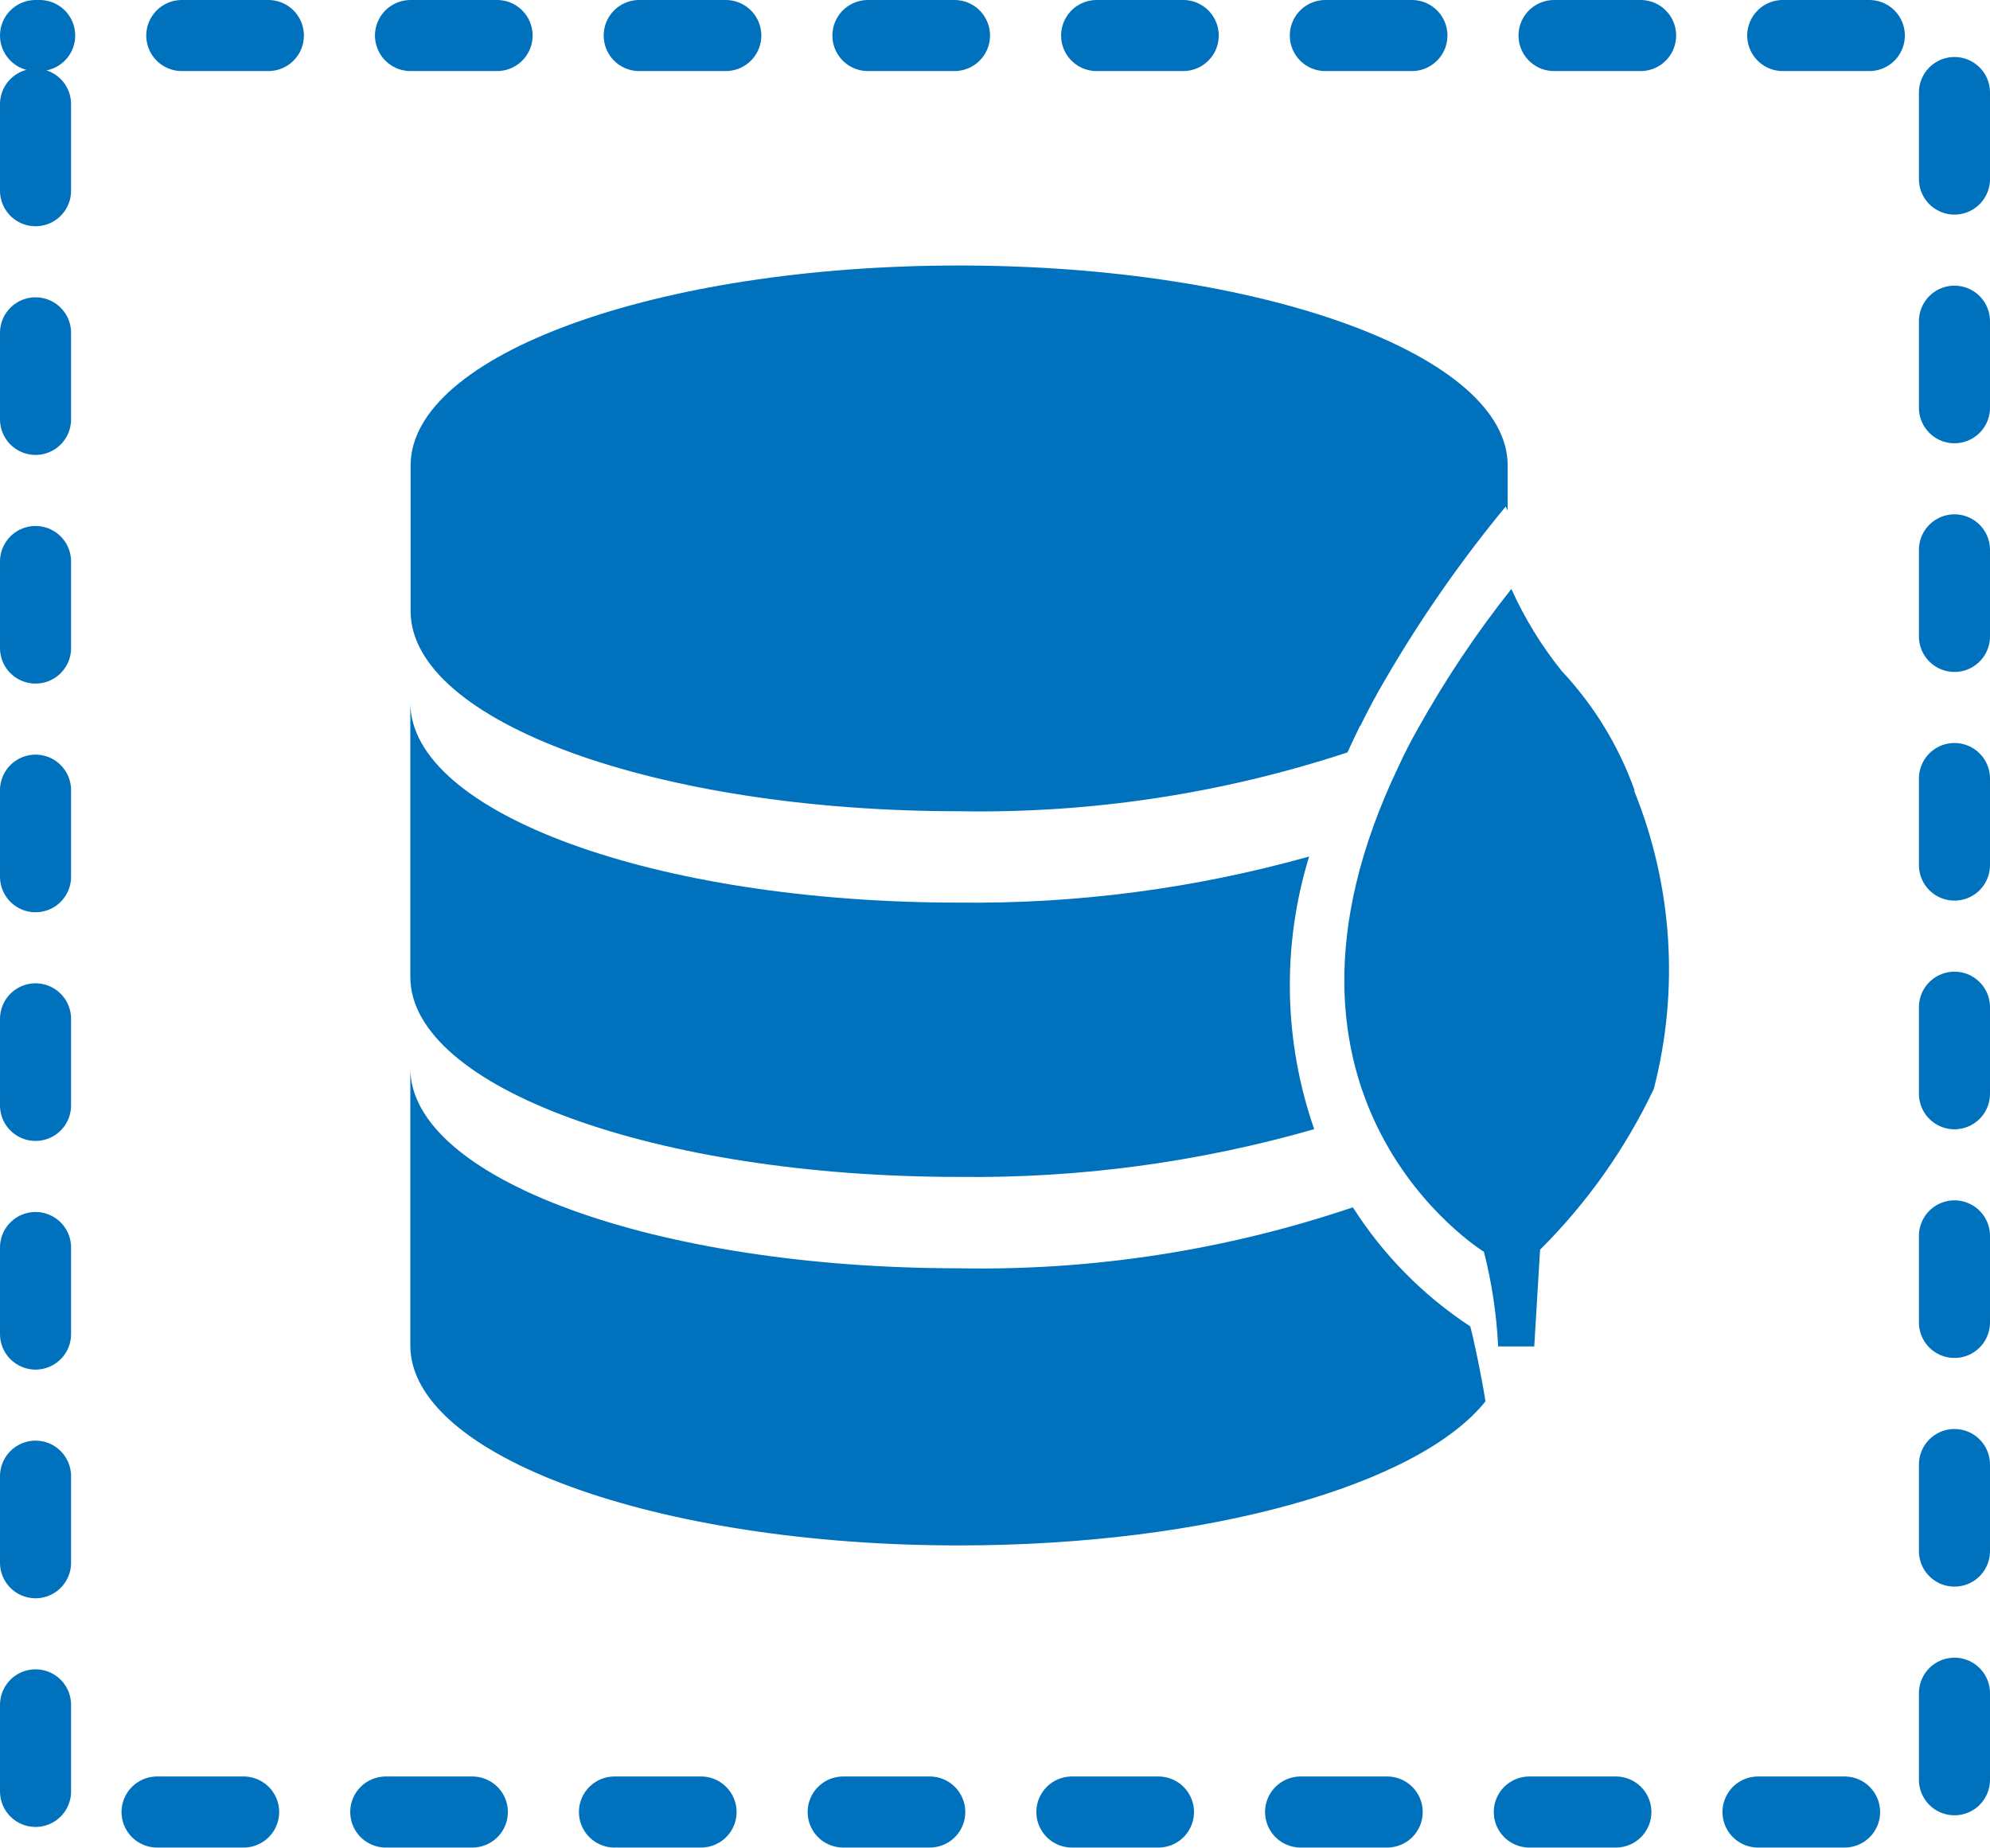
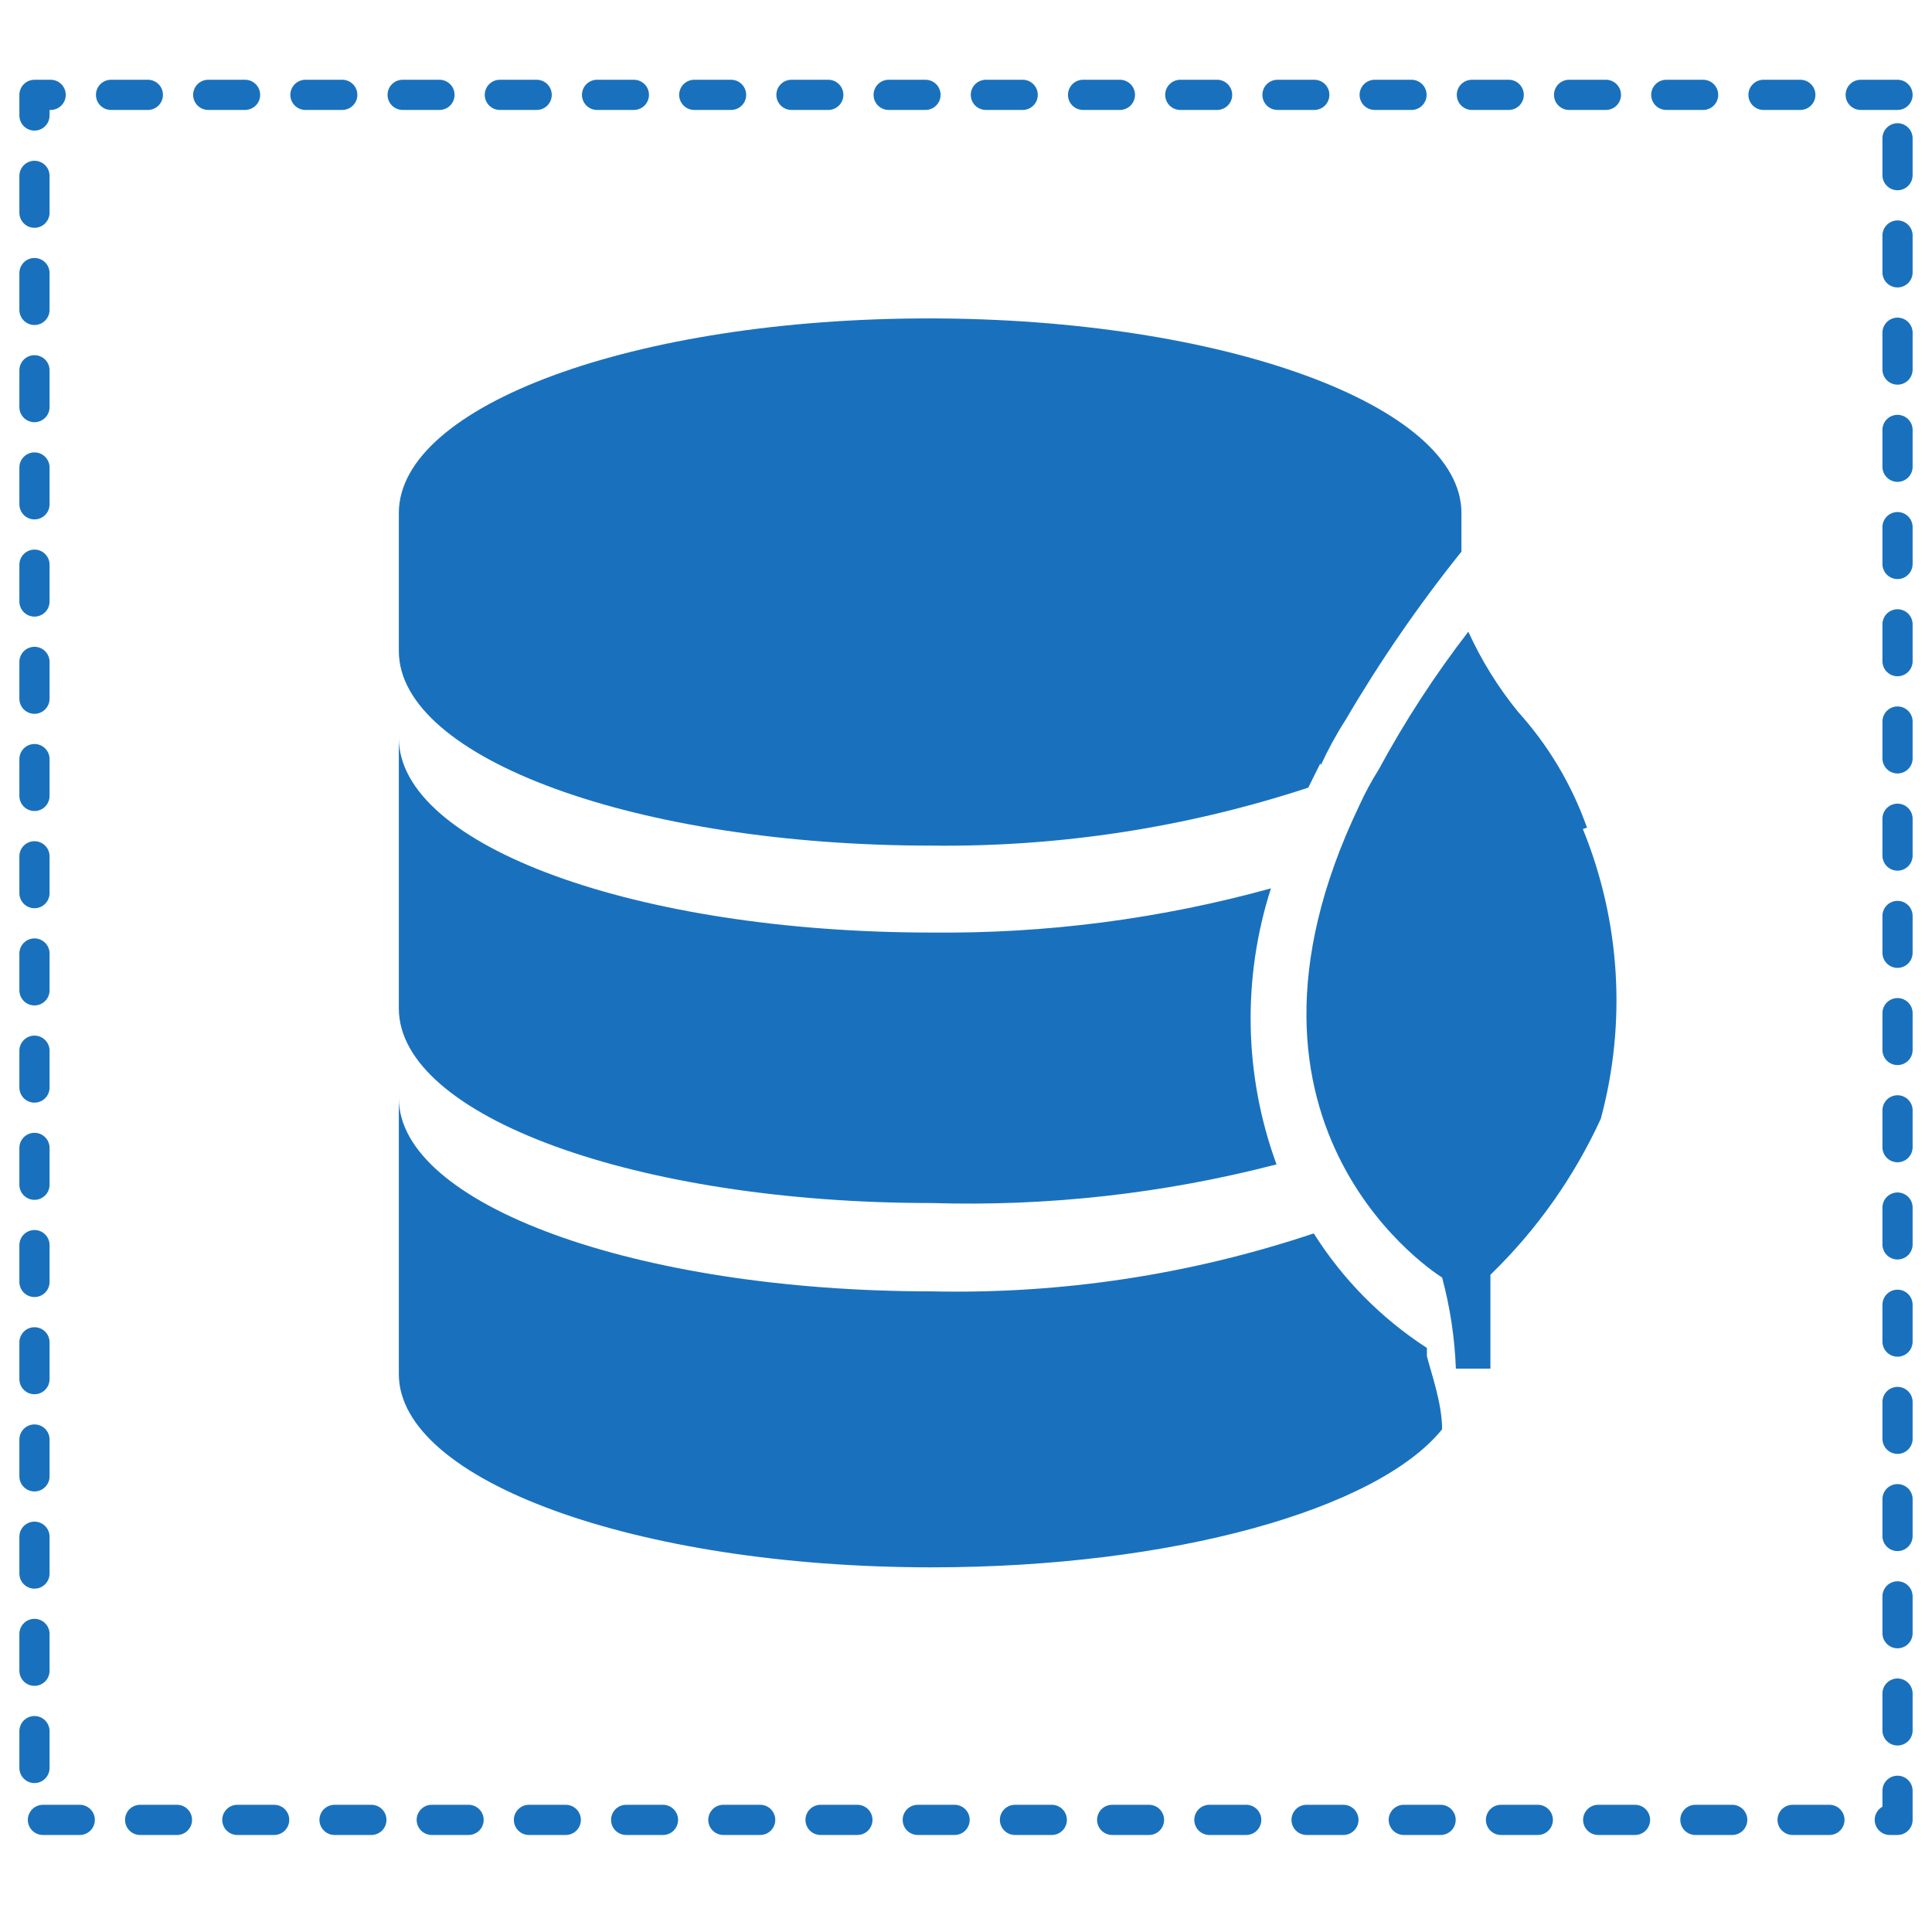
- <svg xmlns="http://www.w3.org/2000/svg" width="14" height="13" viewBox="0 0 14 13">
-   <g id="mongodbroles" transform="translate(-667 -368)">
-     <g id="rect8484" transform="translate(667 368)" fill="none" stroke="#0071bd" stroke-linecap="round" stroke-linejoin="round" stroke-dashoffset="2.189" stroke-width="0.5" stroke-dasharray="0.609 1">
-       <rect width="14" height="13" stroke="none" />
-       <rect x="0.25" y="0.25" width="13.5" height="12.5" fill="none" />
-     </g>
-     <g id="MongoDB" transform="translate(23220.805 -15388.196)">
-       <rect id="Rectangle_1797" data-name="Rectangle 1797" width="9" height="9" transform="translate(-22550.805 15758.196)" fill="none" />
-       <g id="Group_2007" data-name="Group 2007" transform="translate(-22550.918 15758.064)">
-         <g id="Group_2006" data-name="Group 2006" transform="translate(0 0)">
-           <path id="Path_2720" data-name="Path 2720" d="M80.573,475.55a2.8,2.8,0,0,1-.826-.838,8.172,8.172,0,0,1-2.772.429c-2.132,0-3.859-.63-3.859-1.407v1.95c0,.777,1.728,1.407,3.859,1.407,1.757,0,3.238-.428,3.705-1.014-.03-.186-.077-.412-.107-.527Z" transform="translate(-73.116 -468.085)" fill="#0071bd" />
-           <path id="Path_2721" data-name="Path 2721" d="M79.438,470.829a8.746,8.746,0,0,1-2.463.324c-2.132,0-3.859-.63-3.859-1.407v1.93c0,.777,1.728,1.407,3.859,1.407a8.669,8.669,0,0,0,2.5-.336,3.082,3.082,0,0,1-.036-1.918Z" transform="translate(-73.116 -466.67)" fill="#0071bd" />
-           <path id="Path_2722" data-name="Path 2722" d="M79.8,468.217q.081-.167.176-.328a9.049,9.049,0,0,1,.846-1.215l0,.01v-.01l.014.028v-.317c0-.777-1.728-1.407-3.859-1.407s-3.859.63-3.859,1.407v1.025c0,.777,1.728,1.408,3.859,1.408a8.265,8.265,0,0,0,2.732-.414q.043-.095.089-.188Zm1.93.457a2.413,2.413,0,0,0-.514-.843,2.673,2.673,0,0,1-.354-.577v0a7.3,7.3,0,0,0-.657.982q-.074.13-.136.265c-1.128,2.355.6,3.417.6,3.417a3.339,3.339,0,0,1,.1.666h.254l.041-.681a4.034,4.034,0,0,0,.8-1.131,3.348,3.348,0,0,0-.139-2.1Z" transform="translate(-73.116 -464.978)" fill="#0071bd" />
-         </g>
-       </g>
-     </g>
-   </g>
+ <svg xmlns="http://www.w3.org/2000/svg" width="32" height="32" viewBox="0 0 32 32" fill="none">
+   <path d="M31.429 1.571H0.571V30.143H31.429V1.571Z" stroke="#1971BD" stroke-width="0.5" stroke-linecap="round" stroke-linejoin="round" stroke-dasharray="0.61 1" />
+   <path d="M23.634 22.326C22.879 21.837 22.24 21.19 21.76 20.429C19.721 21.112 17.579 21.437 15.429 21.389C10.537 21.389 6.606 19.949 6.606 18.189V22.76C6.606 24.52 10.537 25.96 15.429 25.96C19.429 25.96 22.811 25 23.886 23.674C23.886 23.24 23.703 22.737 23.634 22.463V22.326Z" fill="#1971BD" />
+   <path d="M21.051 14.714C19.221 15.22 17.328 15.466 15.429 15.446C10.537 15.446 6.606 14.006 6.606 12.223V16.703C6.606 18.486 10.537 19.926 15.429 19.926C17.354 19.985 19.278 19.77 21.143 19.286C20.605 17.815 20.572 16.206 21.051 14.714Z" fill="#1971BD" />
+   <path d="M21.874 12.68C21.994 12.419 22.131 12.167 22.286 11.926C22.857 10.951 23.499 10.019 24.206 9.137V8.497C24.206 6.714 20.251 5.274 15.383 5.274C10.514 5.274 6.606 6.714 6.606 8.497V10.783C6.606 12.566 10.56 14.006 15.429 14.006C17.547 14.031 19.656 13.707 21.669 13.046L21.874 12.634V12.68ZM26.286 13.709C26.035 12.999 25.647 12.347 25.143 11.789C24.813 11.384 24.537 10.938 24.32 10.463C23.764 11.183 23.267 11.948 22.834 12.749C22.714 12.939 22.607 13.138 22.514 13.343C19.931 18.737 23.886 21.16 23.886 21.16C24.018 21.653 24.095 22.159 24.114 22.669H24.686V21.114C25.45 20.374 26.07 19.498 26.514 18.531C26.943 16.942 26.839 15.256 26.217 13.731L26.286 13.709Z" fill="#1971BD" />
</svg>
